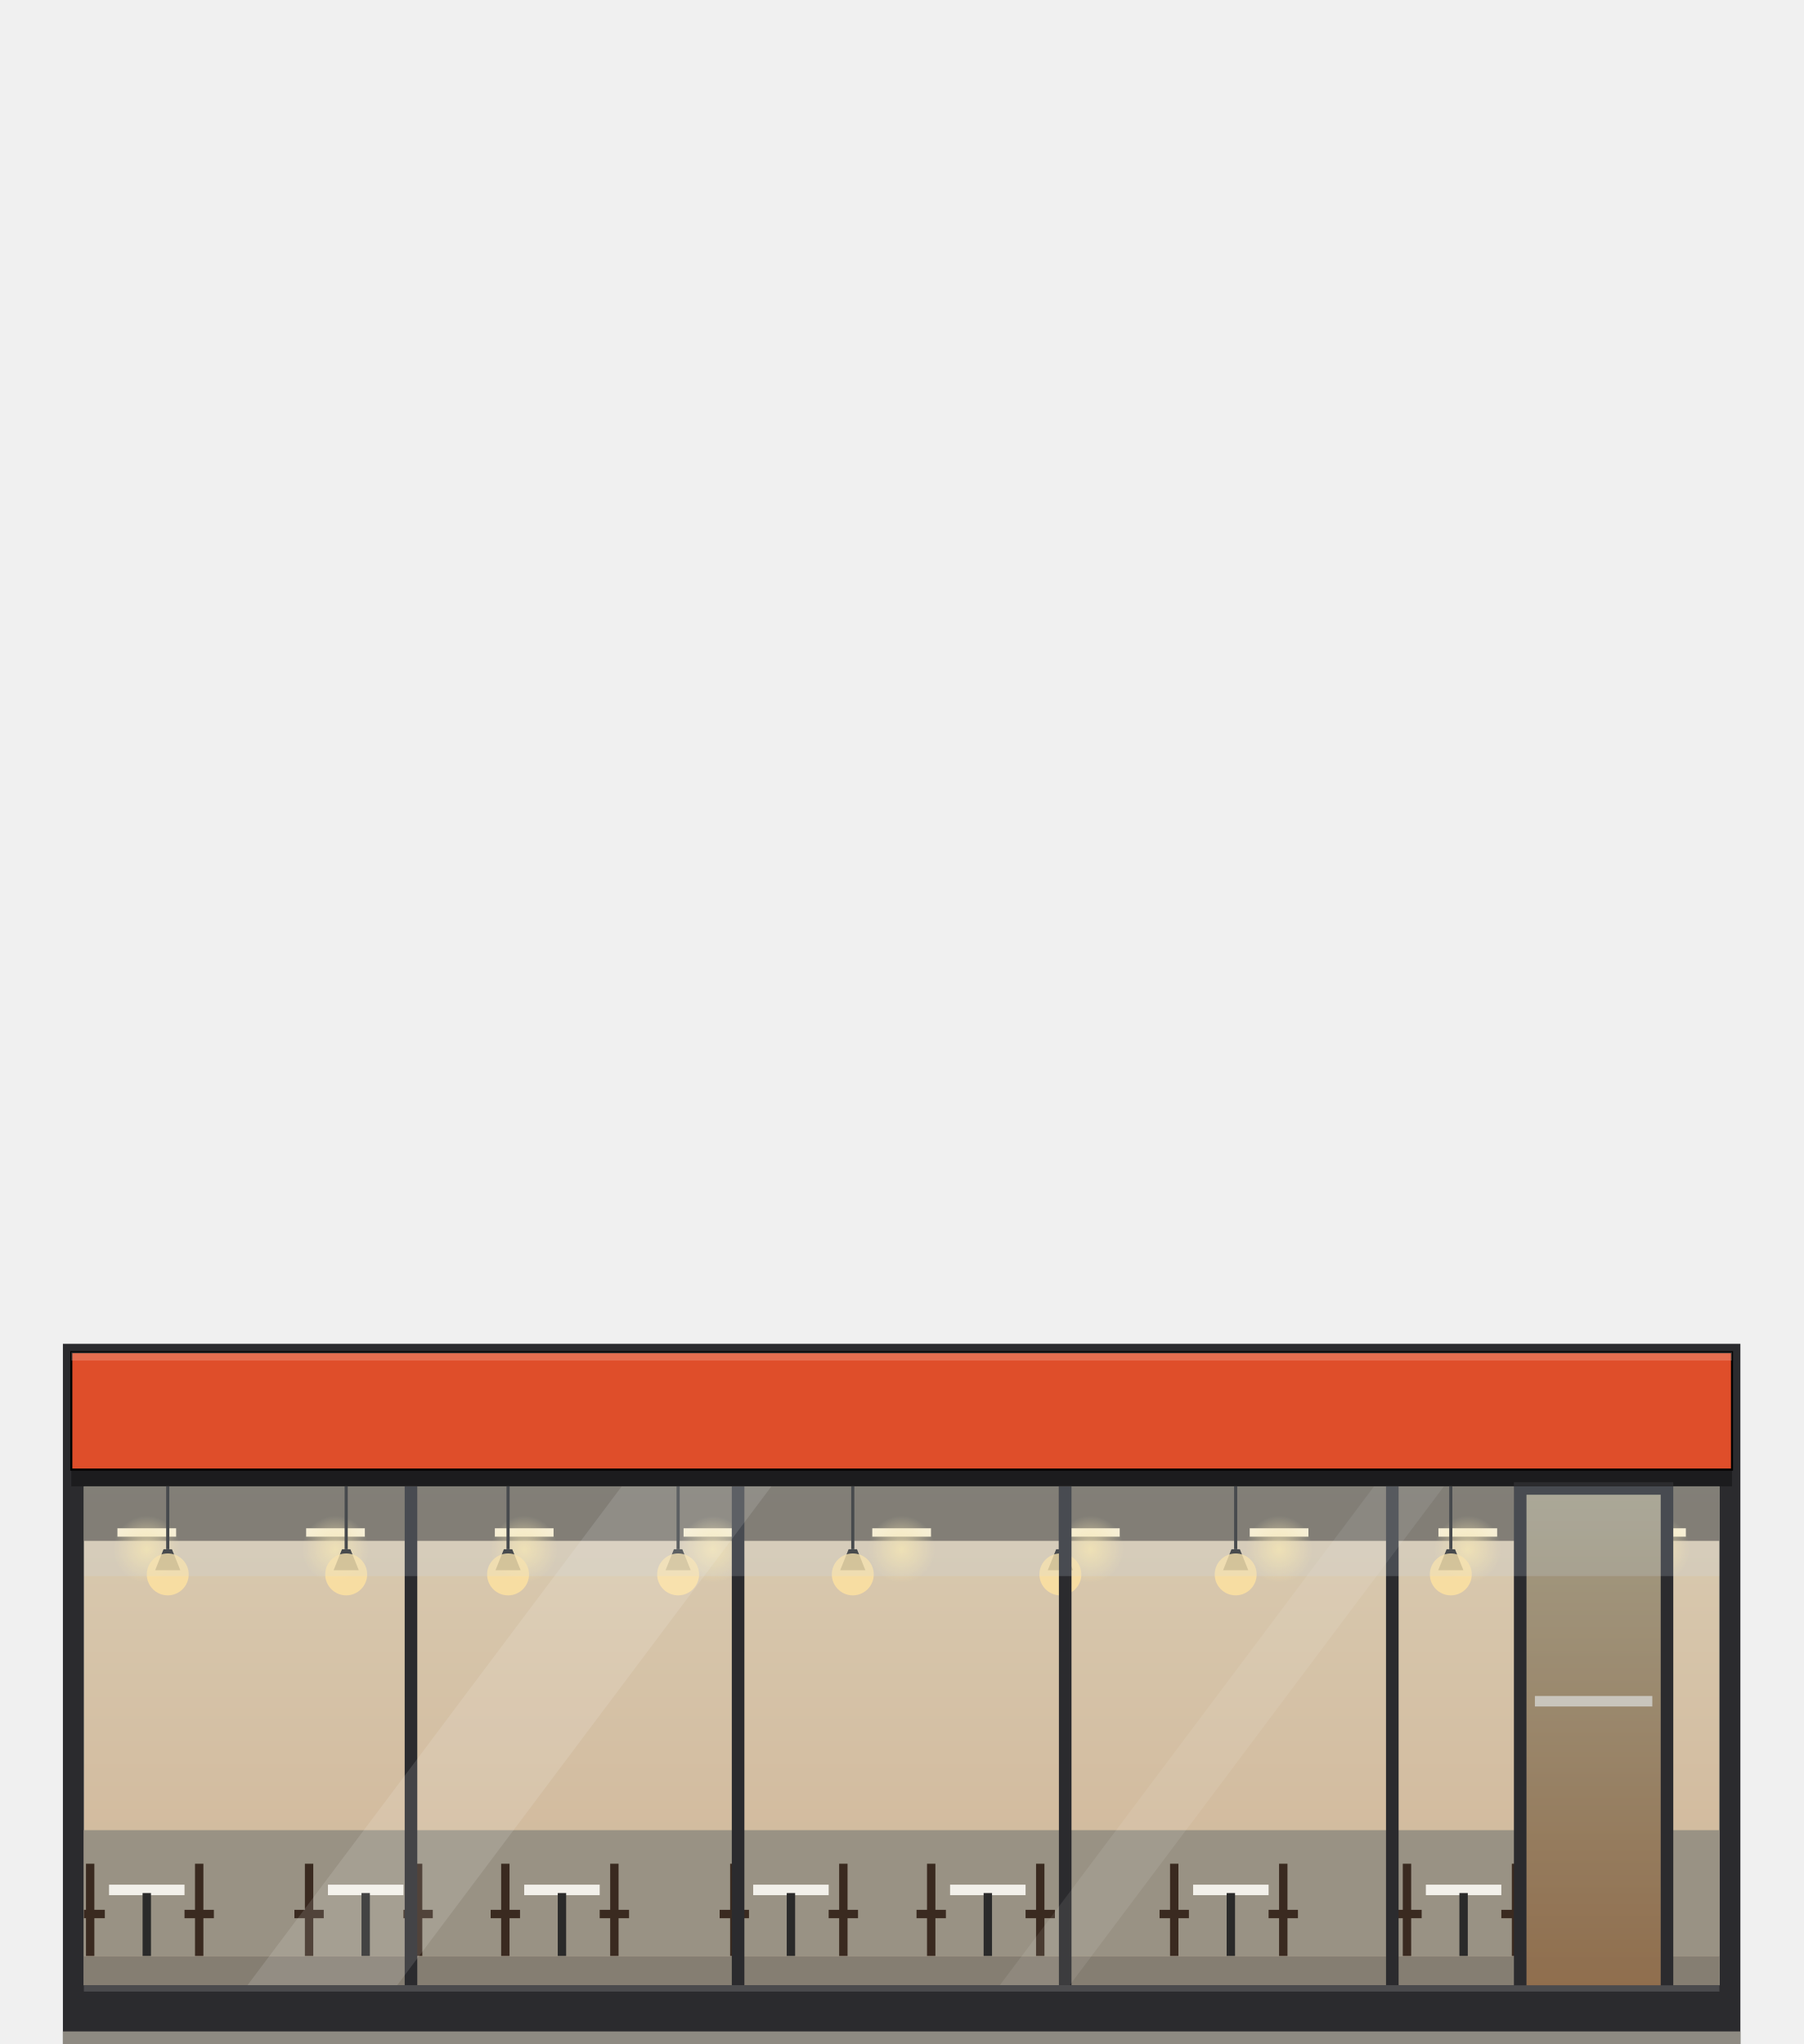
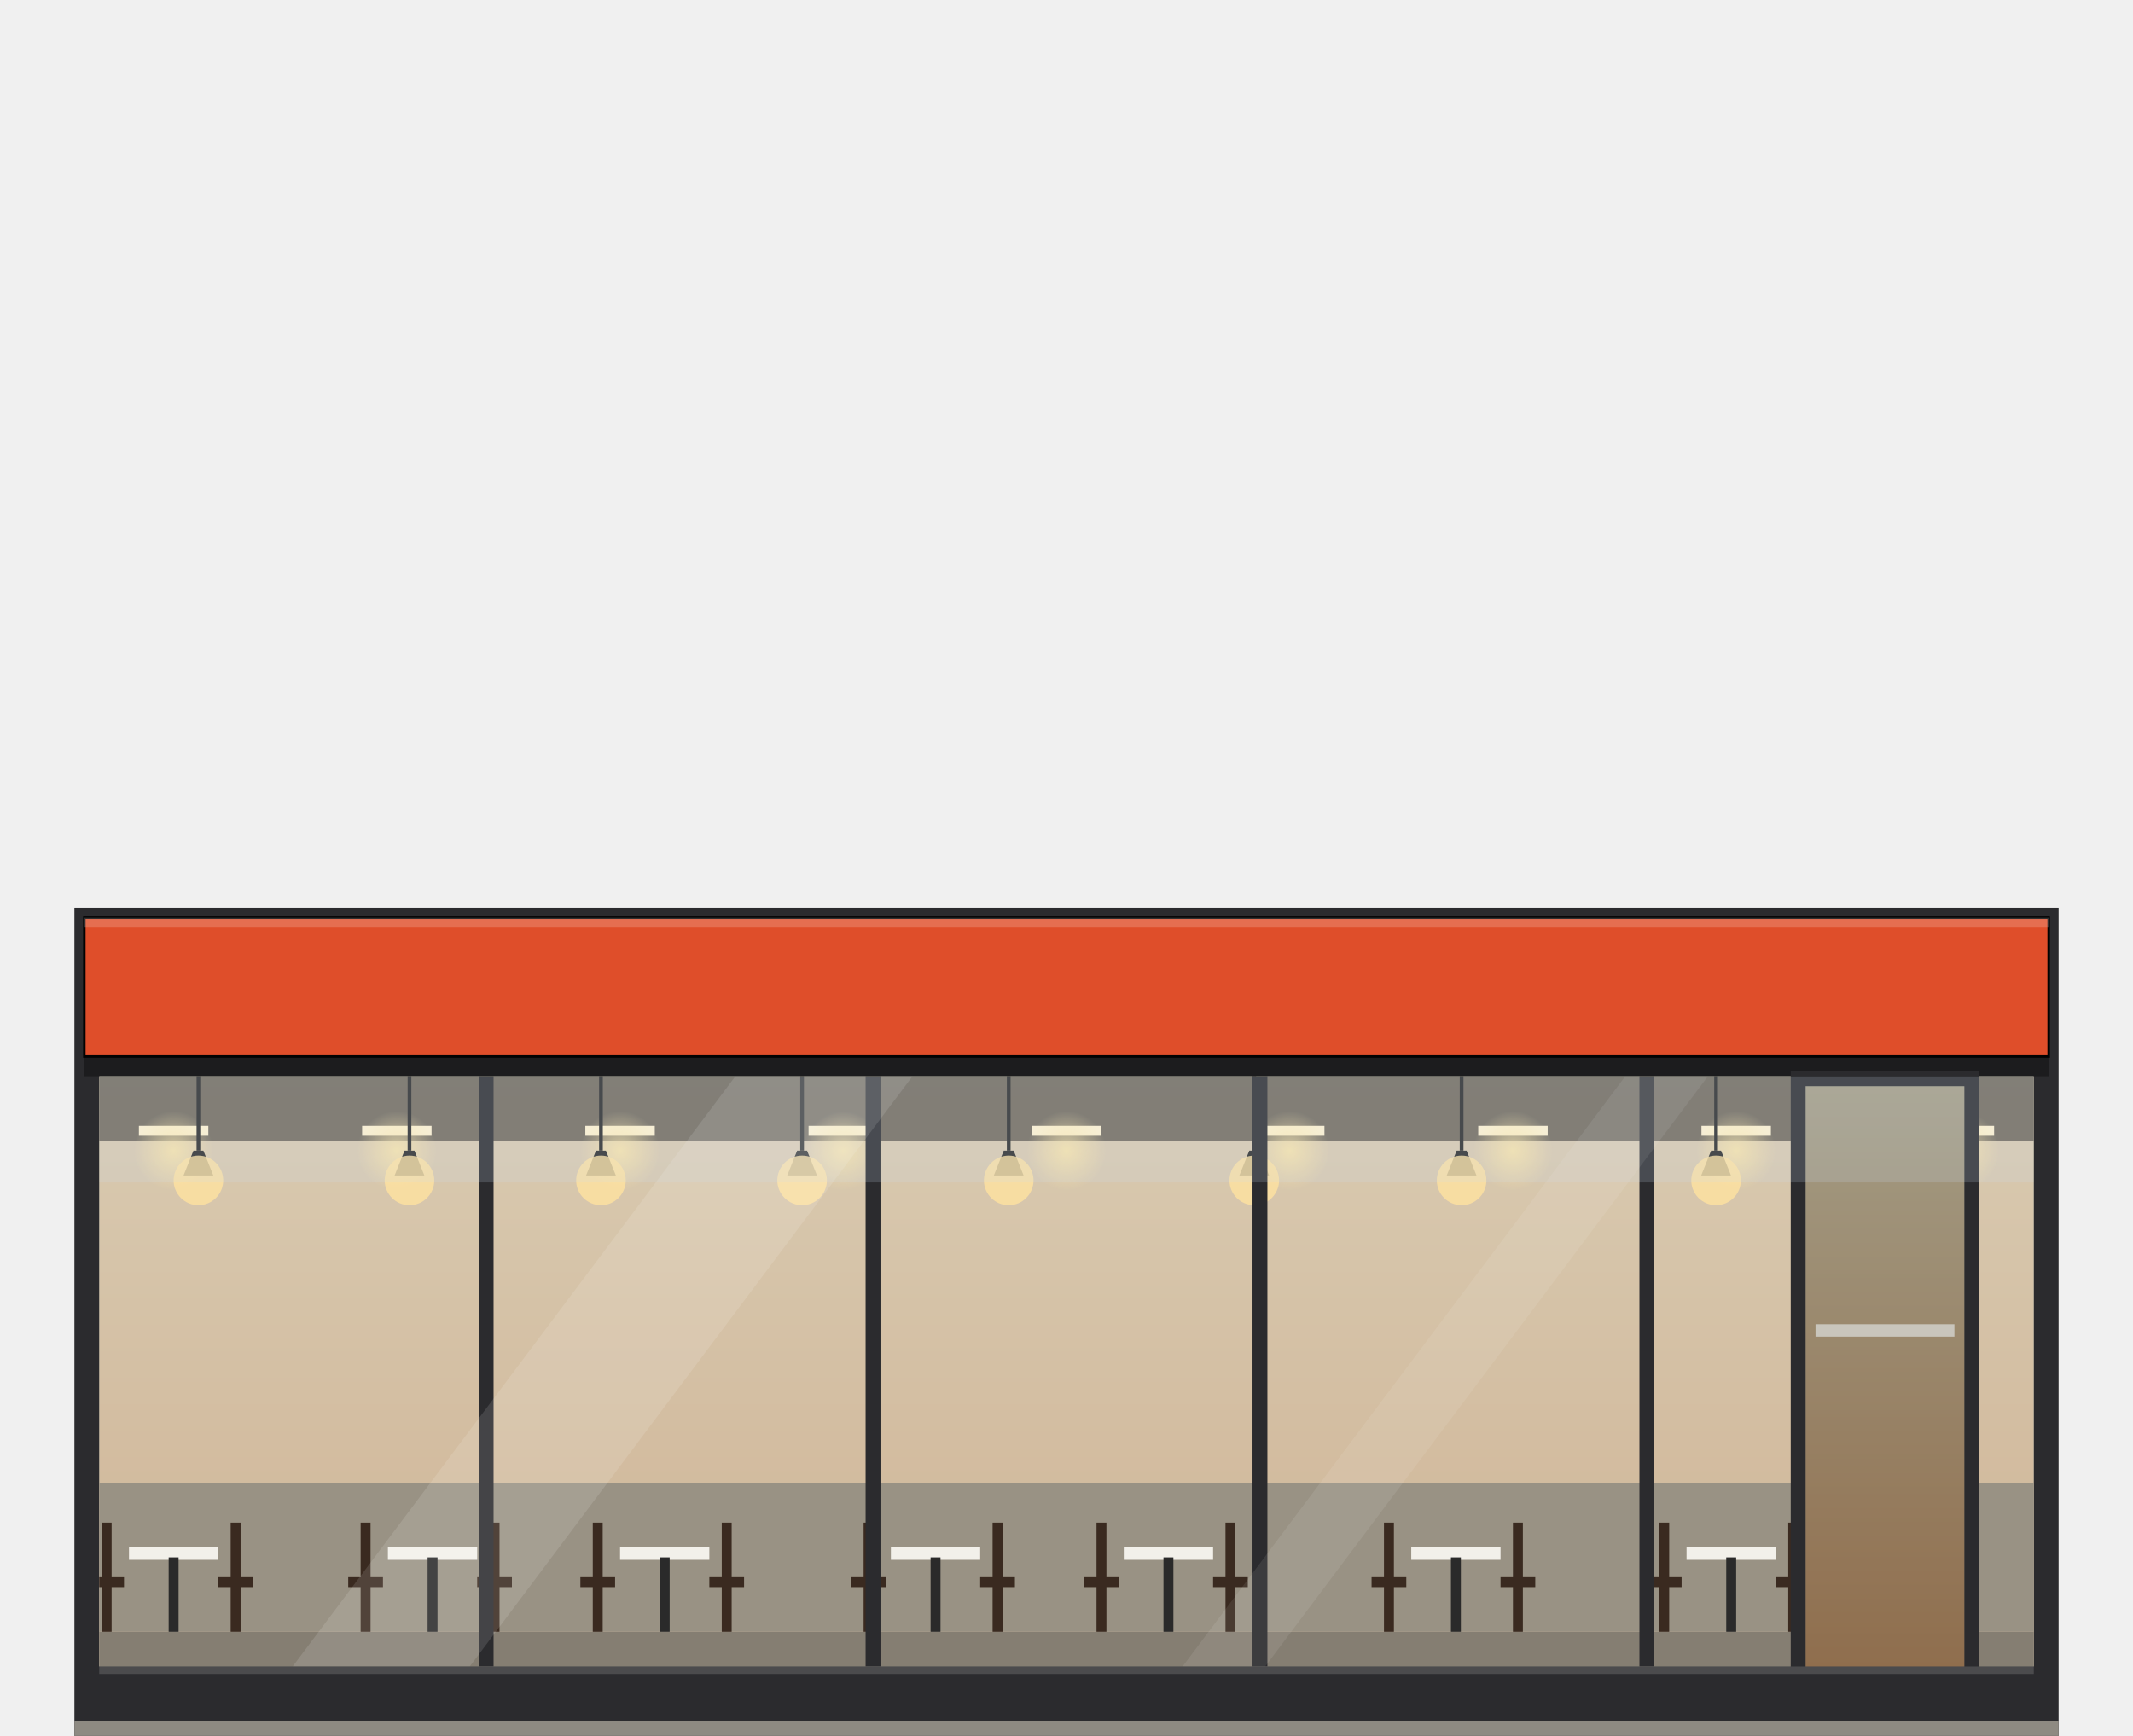
- <svg xmlns="http://www.w3.org/2000/svg" width="860.0" height="975.0" viewBox="0 0 860.0 975.0">
+ <svg xmlns="http://www.w3.org/2000/svg" width="860.0" height="700.0" viewBox="0 0 860.0 700.0">
  <defs>
    <linearGradient id="glass" x1="0" y1="0" x2="0" y2="1">
      <stop offset="0" stop-color="#C4E0EC" />
      <stop offset="1" stop-color="#557A90" />
    </linearGradient>
    <linearGradient id="shade" x1="0" y1="0" x2="0" y2="1">
      <stop offset="0" stop-color="#FFFFFF" stop-opacity="0.1" />
      <stop offset="1" stop-color="#000000" stop-opacity="0.16" />
    </linearGradient>
    <radialGradient id="glow">
      <stop offset="0" stop-color="#FFE9A8" stop-opacity="0.75" />
      <stop offset="1" stop-color="#FFE9A8" stop-opacity="0" />
    </radialGradient>
    <linearGradient id="warm" x1="0" y1="0" x2="0" y2="1">
      <stop offset="0" stop-color="#FFE7B5" />
      <stop offset="1" stop-color="#D98E4A" />
    </linearGradient>
    <linearGradient id="drop" x1="0" y1="0" x2="0" y2="1">
      <stop offset="0" stop-color="#2A1408" stop-opacity="0.3" />
      <stop offset="1" stop-color="#2A1408" stop-opacity="0" />
    </linearGradient>
    <linearGradient id="sun" x1="0" y1="0" x2="1" y2="0">
      <stop offset="0" stop-color="#FFE6B8" stop-opacity="0.14" />
      <stop offset="0.5" stop-color="#FFE6B8" stop-opacity="0" />
      <stop offset="1" stop-color="#1A0C14" stop-opacity="0.12" />
    </linearGradient>
    <radialGradient id="pumpkin_glow">
      <stop offset="0" stop-color="#FFB347" stop-opacity="0.6" />
      <stop offset="1" stop-color="#FFB347" stop-opacity="0" />
    </radialGradient>
  </defs>
-   <rect x="30.0" y="641.0" width="800.0" height="334.0" fill="#2B2B2E" />
-   <rect x="34.0" y="645.0" width="792.0" height="56.0" fill="#E8502A" stroke="#000000" stroke-width="1.0" opacity="0.95" />
-   <rect x="34.0" y="645.0" width="792.0" height="4.0" fill="#FFFFFF" opacity="0.18" />
-   <rect x="34.0" y="701.0" width="792.0" height="8.0" fill="#000000" opacity="0.35" />
-   <rect x="40.0" y="709.0" width="780.0" height="238.0" fill="#2F3A41" />
+   <rect x="30.0" y="366.0" width="800.0" height="334.0" fill="#2B2B2E" />
+   <rect x="34.0" y="370.0" width="792.0" height="56.0" fill="#E8502A" stroke="#000000" stroke-width="1.0" opacity="0.95" />
+   <rect x="34.0" y="370.0" width="792.0" height="4.0" fill="#FFFFFF" opacity="0.18" />
+   <rect x="34.0" y="426.0" width="792.0" height="8.0" fill="#000000" opacity="0.35" />
+   <rect x="40.0" y="434.0" width="780.0" height="238.0" fill="#2F3A41" />
  <clipPath id="in1">
-     <rect x="40.0" y="709.0" width="780.0" height="238.0" />
+     <rect x="40.0" y="434.0" width="780.0" height="238.0" />
  </clipPath>
  <g clip-path="url(#in1)">
-     <rect x="40.0" y="709.0" width="780.0" height="238.0" fill="#ccc2b0" />
-     <rect x="40.0" y="709.0" width="780.0" height="238.0" fill="url(#warm)" opacity="0.25" />
-     <rect x="40.0" y="709.0" width="780.0" height="26.0" fill="#1E1A18" opacity="0.55" />
-     <rect x="56.0" y="729.0" width="28.0" height="4.0" fill="#FFF2D0" />
-     <circle cx="70.0" cy="739.0" r="16.0" fill="url(#glow)" />
-     <rect x="146.0" y="729.0" width="28.0" height="4.0" fill="#FFF2D0" />
-     <circle cx="160.0" cy="739.0" r="16.0" fill="url(#glow)" />
-     <rect x="236.0" y="729.0" width="28.0" height="4.0" fill="#FFF2D0" />
-     <circle cx="250.0" cy="739.0" r="16.0" fill="url(#glow)" />
-     <rect x="326.0" y="729.0" width="28.0" height="4.0" fill="#FFF2D0" />
-     <circle cx="340.0" cy="739.0" r="16.0" fill="url(#glow)" />
-     <rect x="416.0" y="729.0" width="28.0" height="4.0" fill="#FFF2D0" />
-     <circle cx="430.0" cy="739.0" r="16.0" fill="url(#glow)" />
-     <rect x="506.0" y="729.0" width="28.0" height="4.0" fill="#FFF2D0" />
-     <circle cx="520.0" cy="739.0" r="16.0" fill="url(#glow)" />
-     <rect x="596.0" y="729.0" width="28.0" height="4.0" fill="#FFF2D0" />
-     <circle cx="610.0" cy="739.0" r="16.0" fill="url(#glow)" />
-     <rect x="686.0" y="729.0" width="28.0" height="4.0" fill="#FFF2D0" />
-     <circle cx="700.0" cy="739.0" r="16.0" fill="url(#glow)" />
-     <rect x="776.0" y="729.0" width="28.0" height="4.0" fill="#FFF2D0" />
-     <circle cx="790.0" cy="739.0" r="16.0" fill="url(#glow)" />
-     <rect x="40.0" y="933.0" width="780.0" height="14.0" fill="#857e72" />
-     <path d="M80.0 709.0 V739.0" fill="none" stroke="#2A2A2A" stroke-width="1.5" />
-     <path d="M74.0 749.0 l12 0 l-4 -10 l-4 0 z" fill="#2A2A2A" />
-     <circle cx="80.0" cy="751.0" r="10.0" fill="#FFE2A0" opacity="0.8" />
-     <path d="M165.1 709.0 V739.0" fill="none" stroke="#2A2A2A" stroke-width="1.5" />
-     <path d="M159.1 749.0 l12 0 l-4 -10 l-4 0 z" fill="#2A2A2A" />
-     <circle cx="165.1" cy="751.0" r="10.0" fill="#FFE2A0" opacity="0.8" />
-     <path d="M242.3 709.0 V739.0" fill="none" stroke="#2A2A2A" stroke-width="1.5" />
-     <path d="M236.3 749.0 l12 0 l-4 -10 l-4 0 z" fill="#2A2A2A" />
-     <circle cx="242.3" cy="751.0" r="10.0" fill="#FFE2A0" opacity="0.8" />
-     <path d="M323.4 709.0 V739.0" fill="none" stroke="#2A2A2A" stroke-width="1.5" />
-     <path d="M317.4 749.0 l12 0 l-4 -10 l-4 0 z" fill="#2A2A2A" />
-     <circle cx="323.4" cy="751.0" r="10.0" fill="#FFE2A0" opacity="0.8" />
-     <path d="M406.7 709.0 V739.0" fill="none" stroke="#2A2A2A" stroke-width="1.5" />
-     <path d="M400.7 749.0 l12 0 l-4 -10 l-4 0 z" fill="#2A2A2A" />
-     <circle cx="406.7" cy="751.0" r="10.0" fill="#FFE2A0" opacity="0.8" />
-     <path d="M505.7 709.0 V739.0" fill="none" stroke="#2A2A2A" stroke-width="1.5" />
-     <path d="M499.7 749.0 l12 0 l-4 -10 l-4 0 z" fill="#2A2A2A" />
-     <circle cx="505.7" cy="751.0" r="10.0" fill="#FFE2A0" opacity="0.8" />
-     <path d="M589.3 709.0 V739.0" fill="none" stroke="#2A2A2A" stroke-width="1.5" />
-     <path d="M583.3 749.0 l12 0 l-4 -10 l-4 0 z" fill="#2A2A2A" />
-     <circle cx="589.3" cy="751.0" r="10.0" fill="#FFE2A0" opacity="0.8" />
-     <path d="M691.9 709.0 V739.0" fill="none" stroke="#2A2A2A" stroke-width="1.5" />
-     <path d="M685.9 749.0 l12 0 l-4 -10 l-4 0 z" fill="#2A2A2A" />
-     <circle cx="691.9" cy="751.0" r="10.0" fill="#FFE2A0" opacity="0.8" />
-     <path d="M765.3 709.0 V739.0" fill="none" stroke="#2A2A2A" stroke-width="1.5" />
-     <path d="M759.3 749.0 l12 0 l-4 -10 l-4 0 z" fill="#2A2A2A" />
-     <circle cx="765.3" cy="751.0" r="10.0" fill="#FFE2A0" opacity="0.8" />
-     <rect x="40.0" y="873.0" width="780.0" height="60.0" fill="#999284" />
-     <rect x="52.0" y="899.0" width="36.0" height="5.0" fill="#F2F0EA" />
-     <rect x="68.0" y="903.0" width="4.0" height="30.0" fill="#2A2A2A" />
-     <rect x="41.0" y="889.0" width="4.0" height="44.0" fill="#3A2A20" />
-     <rect x="36.0" y="911.0" width="14.0" height="4.0" fill="#3A2A20" />
-     <rect x="93.0" y="889.0" width="4.0" height="44.0" fill="#3A2A20" />
-     <rect x="88.0" y="911.0" width="14.0" height="4.0" fill="#3A2A20" />
-     <rect x="156.4" y="899.0" width="36.0" height="5.0" fill="#F2F0EA" />
-     <rect x="172.4" y="903.0" width="4.0" height="30.0" fill="#2A2A2A" />
-     <rect x="145.4" y="889.0" width="4.0" height="44.0" fill="#3A2A20" />
-     <rect x="140.4" y="911.0" width="14.0" height="4.0" fill="#3A2A20" />
-     <rect x="197.4" y="889.0" width="4.0" height="44.0" fill="#3A2A20" />
-     <rect x="192.4" y="911.0" width="14.0" height="4.0" fill="#3A2A20" />
-     <rect x="250.0" y="899.0" width="36.0" height="5.0" fill="#F2F0EA" />
-     <rect x="266.0" y="903.0" width="4.0" height="30.0" fill="#2A2A2A" />
-     <rect x="239.0" y="889.0" width="4.0" height="44.0" fill="#3A2A20" />
-     <rect x="234.0" y="911.0" width="14.0" height="4.0" fill="#3A2A20" />
-     <rect x="291.0" y="889.0" width="4.0" height="44.0" fill="#3A2A20" />
-     <rect x="286.0" y="911.0" width="14.0" height="4.0" fill="#3A2A20" />
-     <rect x="359.2" y="899.0" width="36.0" height="5.0" fill="#F2F0EA" />
-     <rect x="375.2" y="903.0" width="4.0" height="30.0" fill="#2A2A2A" />
-     <rect x="348.2" y="889.0" width="4.0" height="44.0" fill="#3A2A20" />
-     <rect x="343.2" y="911.0" width="14.0" height="4.0" fill="#3A2A20" />
-     <rect x="400.2" y="889.0" width="4.0" height="44.0" fill="#3A2A20" />
-     <rect x="395.2" y="911.0" width="14.0" height="4.0" fill="#3A2A20" />
-     <rect x="453.1" y="899.0" width="36.0" height="5.0" fill="#F2F0EA" />
-     <rect x="469.1" y="903.0" width="4.0" height="30.0" fill="#2A2A2A" />
-     <rect x="442.1" y="889.0" width="4.0" height="44.0" fill="#3A2A20" />
-     <rect x="437.1" y="911.0" width="14.0" height="4.0" fill="#3A2A20" />
-     <rect x="494.1" y="889.0" width="4.0" height="44.0" fill="#3A2A20" />
-     <rect x="489.1" y="911.0" width="14.0" height="4.0" fill="#3A2A20" />
-     <rect x="569.0" y="899.0" width="36.0" height="5.0" fill="#F2F0EA" />
-     <rect x="585.0" y="903.0" width="4.0" height="30.0" fill="#2A2A2A" />
-     <rect x="558.0" y="889.0" width="4.0" height="44.0" fill="#3A2A20" />
-     <rect x="553.0" y="911.0" width="14.0" height="4.0" fill="#3A2A20" />
-     <rect x="610.0" y="889.0" width="4.0" height="44.0" fill="#3A2A20" />
-     <rect x="605.0" y="911.0" width="14.0" height="4.0" fill="#3A2A20" />
-     <rect x="680.0" y="899.0" width="36.0" height="5.0" fill="#F2F0EA" />
-     <rect x="696.0" y="903.0" width="4.0" height="30.0" fill="#2A2A2A" />
-     <rect x="669.0" y="889.0" width="4.0" height="44.0" fill="#3A2A20" />
-     <rect x="664.0" y="911.0" width="14.0" height="4.0" fill="#3A2A20" />
-     <rect x="721.0" y="889.0" width="4.0" height="44.0" fill="#3A2A20" />
-     <rect x="716.0" y="911.0" width="14.0" height="4.0" fill="#3A2A20" />
+     <rect x="40.0" y="434.0" width="780.0" height="238.0" fill="#ccc2b0" />
+     <rect x="40.0" y="434.0" width="780.0" height="238.0" fill="url(#warm)" opacity="0.25" />
+     <rect x="40.0" y="434.0" width="780.0" height="26.0" fill="#1E1A18" opacity="0.55" />
+     <rect x="56.0" y="454.0" width="28.0" height="4.0" fill="#FFF2D0" />
+     <circle cx="70.0" cy="464.0" r="16.0" fill="url(#glow)" />
+     <rect x="146.0" y="454.0" width="28.0" height="4.0" fill="#FFF2D0" />
+     <circle cx="160.0" cy="464.0" r="16.0" fill="url(#glow)" />
+     <rect x="236.0" y="454.0" width="28.0" height="4.0" fill="#FFF2D0" />
+     <circle cx="250.0" cy="464.0" r="16.0" fill="url(#glow)" />
+     <rect x="326.0" y="454.0" width="28.0" height="4.0" fill="#FFF2D0" />
+     <circle cx="340.0" cy="464.0" r="16.0" fill="url(#glow)" />
+     <rect x="416.0" y="454.0" width="28.0" height="4.0" fill="#FFF2D0" />
+     <circle cx="430.0" cy="464.0" r="16.0" fill="url(#glow)" />
+     <rect x="506.0" y="454.0" width="28.0" height="4.0" fill="#FFF2D0" />
+     <circle cx="520.0" cy="464.0" r="16.0" fill="url(#glow)" />
+     <rect x="596.0" y="454.0" width="28.0" height="4.0" fill="#FFF2D0" />
+     <circle cx="610.0" cy="464.0" r="16.0" fill="url(#glow)" />
+     <rect x="686.0" y="454.0" width="28.0" height="4.0" fill="#FFF2D0" />
+     <circle cx="700.0" cy="464.0" r="16.0" fill="url(#glow)" />
+     <rect x="776.0" y="454.0" width="28.0" height="4.0" fill="#FFF2D0" />
+     <circle cx="790.0" cy="464.0" r="16.0" fill="url(#glow)" />
+     <rect x="40.0" y="658.0" width="780.0" height="14.0" fill="#857e72" />
+     <path d="M80.0 434.0 V464.0" fill="none" stroke="#2A2A2A" stroke-width="1.5" />
+     <path d="M74.0 474.0 l12 0 l-4 -10 l-4 0 z" fill="#2A2A2A" />
+     <circle cx="80.0" cy="476.0" r="10.0" fill="#FFE2A0" opacity="0.8" />
+     <path d="M165.1 434.0 V464.0" fill="none" stroke="#2A2A2A" stroke-width="1.5" />
+     <path d="M159.1 474.0 l12 0 l-4 -10 l-4 0 z" fill="#2A2A2A" />
+     <circle cx="165.1" cy="476.0" r="10.0" fill="#FFE2A0" opacity="0.8" />
+     <path d="M242.3 434.0 V464.0" fill="none" stroke="#2A2A2A" stroke-width="1.5" />
+     <path d="M236.3 474.0 l12 0 l-4 -10 l-4 0 z" fill="#2A2A2A" />
+     <circle cx="242.3" cy="476.0" r="10.0" fill="#FFE2A0" opacity="0.8" />
+     <path d="M323.4 434.0 V464.0" fill="none" stroke="#2A2A2A" stroke-width="1.5" />
+     <path d="M317.4 474.0 l12 0 l-4 -10 l-4 0 z" fill="#2A2A2A" />
+     <circle cx="323.4" cy="476.0" r="10.0" fill="#FFE2A0" opacity="0.8" />
+     <path d="M406.7 434.0 V464.0" fill="none" stroke="#2A2A2A" stroke-width="1.5" />
+     <path d="M400.7 474.0 l12 0 l-4 -10 l-4 0 z" fill="#2A2A2A" />
+     <circle cx="406.7" cy="476.0" r="10.0" fill="#FFE2A0" opacity="0.8" />
+     <path d="M505.7 434.0 V464.0" fill="none" stroke="#2A2A2A" stroke-width="1.5" />
+     <path d="M499.7 474.0 l12 0 l-4 -10 l-4 0 z" fill="#2A2A2A" />
+     <circle cx="505.7" cy="476.0" r="10.0" fill="#FFE2A0" opacity="0.8" />
+     <path d="M589.3 434.0 V464.0" fill="none" stroke="#2A2A2A" stroke-width="1.5" />
+     <path d="M583.3 474.0 l12 0 l-4 -10 l-4 0 z" fill="#2A2A2A" />
+     <circle cx="589.3" cy="476.0" r="10.0" fill="#FFE2A0" opacity="0.8" />
+     <path d="M691.9 434.0 V464.0" fill="none" stroke="#2A2A2A" stroke-width="1.5" />
+     <path d="M685.9 474.0 l12 0 l-4 -10 l-4 0 z" fill="#2A2A2A" />
+     <circle cx="691.9" cy="476.0" r="10.0" fill="#FFE2A0" opacity="0.8" />
+     <path d="M765.3 434.0 V464.0" fill="none" stroke="#2A2A2A" stroke-width="1.5" />
+     <path d="M759.3 474.0 l12 0 l-4 -10 l-4 0 z" fill="#2A2A2A" />
+     <circle cx="765.3" cy="476.0" r="10.0" fill="#FFE2A0" opacity="0.8" />
+     <rect x="40.0" y="598.0" width="780.0" height="60.0" fill="#999284" />
+     <rect x="52.0" y="624.0" width="36.0" height="5.0" fill="#F2F0EA" />
+     <rect x="68.0" y="628.0" width="4.0" height="30.0" fill="#2A2A2A" />
+     <rect x="41.0" y="614.0" width="4.0" height="44.0" fill="#3A2A20" />
+     <rect x="36.0" y="636.0" width="14.0" height="4.0" fill="#3A2A20" />
+     <rect x="93.0" y="614.0" width="4.0" height="44.0" fill="#3A2A20" />
+     <rect x="88.0" y="636.0" width="14.0" height="4.0" fill="#3A2A20" />
+     <rect x="156.4" y="624.0" width="36.0" height="5.0" fill="#F2F0EA" />
+     <rect x="172.4" y="628.0" width="4.0" height="30.0" fill="#2A2A2A" />
+     <rect x="145.4" y="614.0" width="4.0" height="44.0" fill="#3A2A20" />
+     <rect x="140.4" y="636.0" width="14.0" height="4.0" fill="#3A2A20" />
+     <rect x="197.4" y="614.0" width="4.0" height="44.0" fill="#3A2A20" />
+     <rect x="192.4" y="636.0" width="14.0" height="4.0" fill="#3A2A20" />
+     <rect x="250.0" y="624.0" width="36.0" height="5.0" fill="#F2F0EA" />
+     <rect x="266.0" y="628.0" width="4.0" height="30.0" fill="#2A2A2A" />
+     <rect x="239.0" y="614.0" width="4.0" height="44.0" fill="#3A2A20" />
+     <rect x="234.0" y="636.0" width="14.0" height="4.0" fill="#3A2A20" />
+     <rect x="291.0" y="614.0" width="4.0" height="44.0" fill="#3A2A20" />
+     <rect x="286.0" y="636.0" width="14.0" height="4.0" fill="#3A2A20" />
+     <rect x="359.2" y="624.0" width="36.0" height="5.0" fill="#F2F0EA" />
+     <rect x="375.2" y="628.0" width="4.0" height="30.0" fill="#2A2A2A" />
+     <rect x="348.2" y="614.0" width="4.0" height="44.0" fill="#3A2A20" />
+     <rect x="343.2" y="636.0" width="14.0" height="4.0" fill="#3A2A20" />
+     <rect x="400.2" y="614.0" width="4.0" height="44.0" fill="#3A2A20" />
+     <rect x="395.2" y="636.0" width="14.0" height="4.0" fill="#3A2A20" />
+     <rect x="453.1" y="624.0" width="36.0" height="5.0" fill="#F2F0EA" />
+     <rect x="469.1" y="628.0" width="4.0" height="30.0" fill="#2A2A2A" />
+     <rect x="442.1" y="614.0" width="4.0" height="44.0" fill="#3A2A20" />
+     <rect x="437.1" y="636.0" width="14.0" height="4.0" fill="#3A2A20" />
+     <rect x="494.1" y="614.0" width="4.0" height="44.0" fill="#3A2A20" />
+     <rect x="489.1" y="636.0" width="14.0" height="4.0" fill="#3A2A20" />
+     <rect x="569.0" y="624.0" width="36.0" height="5.0" fill="#F2F0EA" />
+     <rect x="585.0" y="628.0" width="4.0" height="30.0" fill="#2A2A2A" />
+     <rect x="558.0" y="614.0" width="4.0" height="44.0" fill="#3A2A20" />
+     <rect x="553.0" y="636.0" width="14.0" height="4.0" fill="#3A2A20" />
+     <rect x="610.0" y="614.0" width="4.0" height="44.0" fill="#3A2A20" />
+     <rect x="605.0" y="636.0" width="14.0" height="4.0" fill="#3A2A20" />
+     <rect x="680.0" y="624.0" width="36.0" height="5.0" fill="#F2F0EA" />
+     <rect x="696.0" y="628.0" width="4.0" height="30.0" fill="#2A2A2A" />
+     <rect x="669.0" y="614.0" width="4.0" height="44.0" fill="#3A2A20" />
+     <rect x="664.0" y="636.0" width="14.0" height="4.0" fill="#3A2A20" />
+     <rect x="721.0" y="614.0" width="4.0" height="44.0" fill="#3A2A20" />
+     <rect x="716.0" y="636.0" width="14.0" height="4.0" fill="#3A2A20" />
  </g>
-   <rect x="722.0" y="707.0" width="76.0" height="262.0" fill="#2B2B2E" />
-   <rect x="728.0" y="713.0" width="64.0" height="250.0" fill="#33404A" />
-   <rect x="728.0" y="713.0" width="64.0" height="250.0" fill="url(#warm)" opacity="0.55" />
-   <rect x="732.0" y="809.0" width="56.0" height="5.0" fill="#C9C5BC" />
-   <rect x="193.0" y="709.0" width="6.0" height="238.0" fill="#2B2B2E" />
-   <rect x="349.0" y="709.0" width="6.0" height="238.0" fill="#2B2B2E" />
-   <rect x="505.0" y="709.0" width="6.0" height="238.0" fill="#2B2B2E" />
-   <rect x="661.0" y="709.0" width="6.0" height="238.0" fill="#2B2B2E" />
-   <rect x="40.0" y="947.0" width="780.0" height="22.0" fill="#2B2B2E" />
-   <rect x="40.0" y="947.0" width="780.0" height="3.0" fill="#FFFFFF" opacity="0.15" />
+   <rect x="722.0" y="432.0" width="76.0" height="262.0" fill="#2B2B2E" />
+   <rect x="728.0" y="438.0" width="64.0" height="250.0" fill="#33404A" />
+   <rect x="728.0" y="438.0" width="64.0" height="250.0" fill="url(#warm)" opacity="0.55" />
+   <rect x="732.0" y="534.0" width="56.0" height="5.0" fill="#C9C5BC" />
+   <rect x="193.0" y="434.0" width="6.0" height="238.0" fill="#2B2B2E" />
+   <rect x="349.0" y="434.0" width="6.0" height="238.0" fill="#2B2B2E" />
+   <rect x="505.0" y="434.0" width="6.0" height="238.0" fill="#2B2B2E" />
+   <rect x="661.0" y="434.0" width="6.0" height="238.0" fill="#2B2B2E" />
+   <rect x="40.0" y="672.0" width="780.0" height="22.0" fill="#2B2B2E" />
+   <rect x="40.0" y="672.0" width="780.0" height="3.0" fill="#FFFFFF" opacity="0.15" />
  <clipPath id="pane2">
-     <rect x="40.0" y="709.0" width="780.0" height="238.0" />
+     <rect x="40.0" y="434.0" width="780.0" height="238.0" />
  </clipPath>
  <g clip-path="url(#pane2)">
-     <path d="M118.0 947.0 l178.5 -238.0 l71.4 0 l-178.5 238.0 Z" fill="#FFFFFF" opacity="0.12" />
-     <path d="M476.8 947.0 l178.5 -238.0 l33.3 0 l-178.5 238.0 Z" fill="#FFFFFF" opacity="0.08" />
-     <rect x="40.0" y="709.0" width="780.0" height="42.8" fill="#CFE0EC" opacity="0.18" />
+     <path d="M118.0 672.0 l178.5 -238.0 l71.4 0 l-178.5 238.0 Z" fill="#FFFFFF" opacity="0.12" />
+     <path d="M476.8 672.0 l178.5 -238.0 l33.3 0 l-178.5 238.0 Z" fill="#FFFFFF" opacity="0.08" />
+     <rect x="40.0" y="434.0" width="780.0" height="42.8" fill="#CFE0EC" opacity="0.18" />
  </g>
-   <rect x="30.0" y="969.0" width="800.0" height="6.0" fill="#8E8A82" />
+   <rect x="30.0" y="694.0" width="800.0" height="6.0" fill="#8E8A82" />
</svg>
